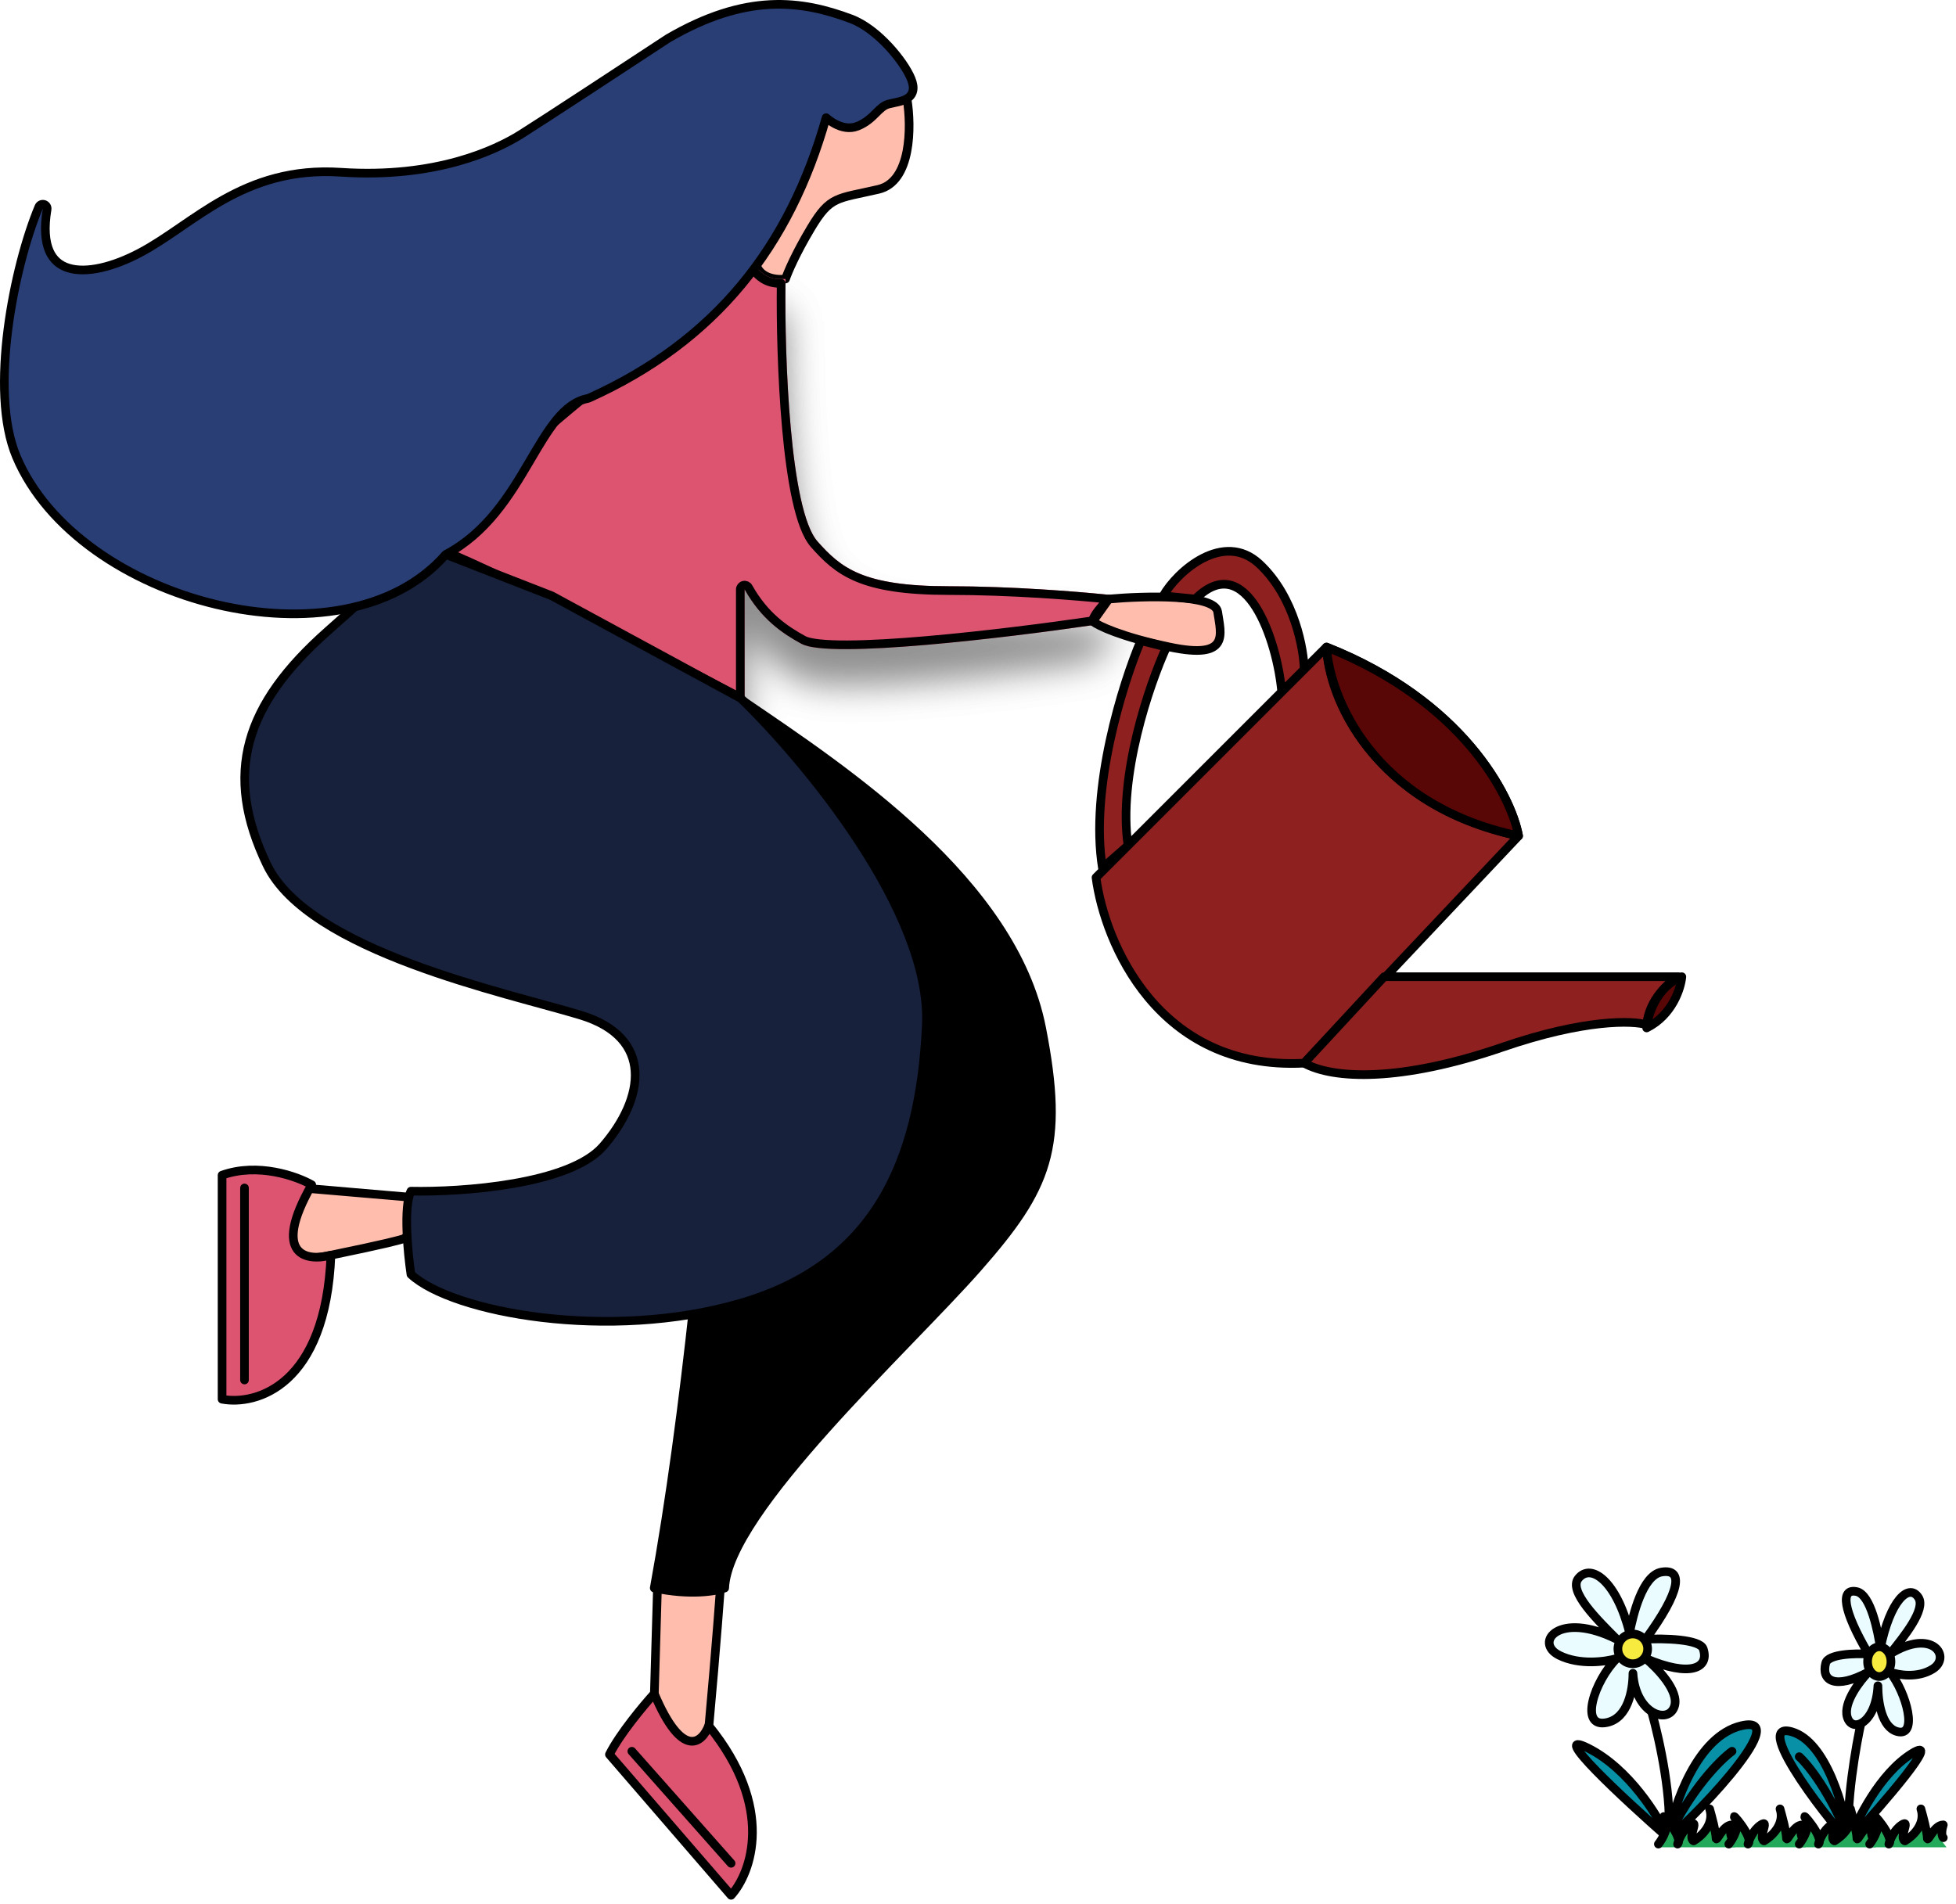
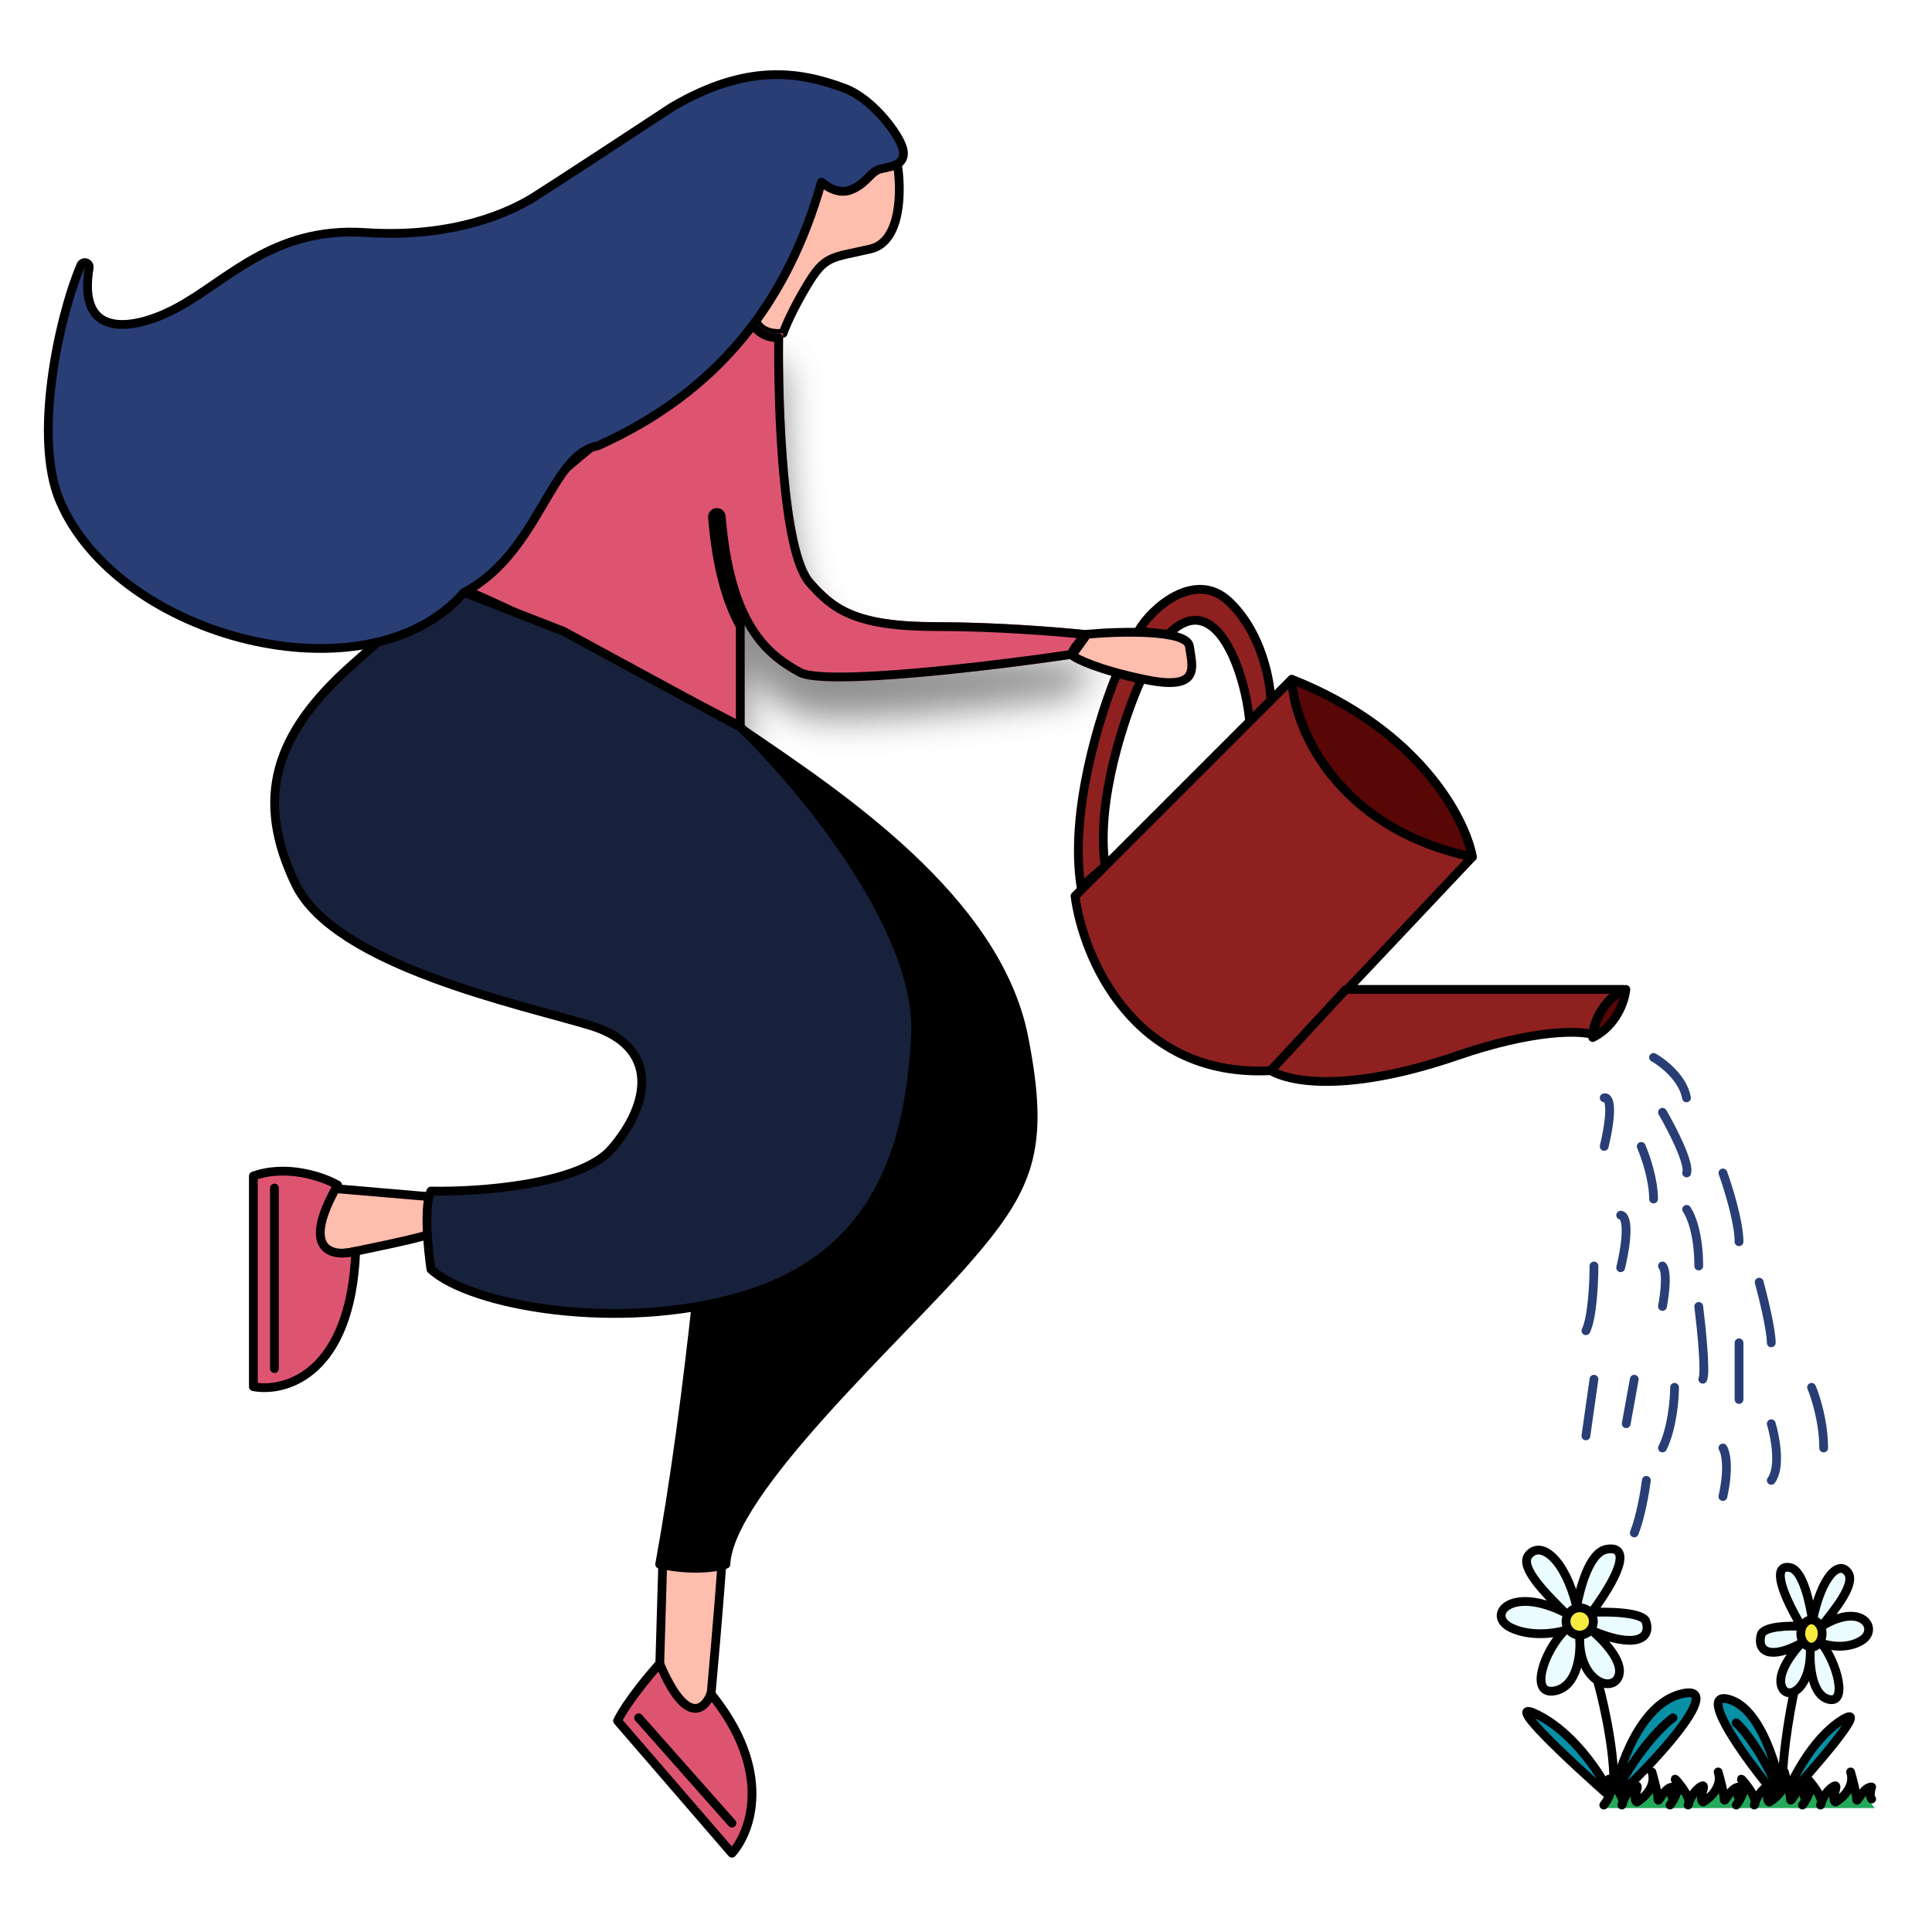
- <svg xmlns="http://www.w3.org/2000/svg" width="226" height="220" viewBox="0 0 226 220" fill="none">
-   <path d="M101.485 21.884C105.332 20.996 105.307 14.61 104.814 11.527L91.868 10.418L87.43 30.761C88.022 32.241 89.896 32.364 90.759 32.241C91.005 31.501 91.942 29.282 93.718 26.323C95.937 22.624 96.677 22.994 101.485 21.884Z" fill="#FFBDAD" stroke="black" stroke-linecap="round" stroke-linejoin="round" />
+ <svg xmlns="http://www.w3.org/2000/svg" width="220" height="220" viewBox="0 0 220 220" fill="none">
+   <path d="M99.111 28.351C102.675 27.529 102.653 21.611 102.196 18.755L90.2 17.727L86.087 36.577C86.635 37.948 88.372 38.062 89.172 37.948C89.4 37.263 90.268 35.206 91.913 32.464C93.97 29.037 94.655 29.38 99.111 28.351Z" fill="#FFBDAD" stroke="black" stroke-linecap="round" stroke-linejoin="round" />
  <g filter="url(#filter0_dd)">
-     <path d="M94.458 62.571C91.257 58.97 90.636 41.118 90.759 32.61V32.241H90.019C88.54 32.241 87.677 31.254 87.43 30.761H86.036C85.011 30.761 44.894 62.94 48.593 63.31C51.552 63.606 74.788 75.516 86.036 81.434V68.119C87.971 71.56 90.399 73.201 92.608 74.407C95.863 76.182 116.65 73.667 126.637 72.187C126.637 71.3 128.363 69.598 129.226 68.858C126.021 68.489 117.612 67.749 109.623 67.749C99.636 67.749 97.149 65.598 94.458 62.571Z" fill="#DD5471" />
-     <path d="M90.257 32.741C90.2 37.01 90.328 43.541 90.864 49.476C91.135 52.474 91.511 55.332 92.024 57.674C92.28 58.844 92.573 59.896 92.908 60.776C93.24 61.65 93.626 62.387 94.084 62.903C95.445 64.434 96.801 65.797 99.113 66.757C101.407 67.709 104.601 68.249 109.623 68.249C116.803 68.249 124.327 68.849 128.079 69.237C127.795 69.516 127.5 69.826 127.228 70.142C126.949 70.468 126.686 70.811 126.49 71.142C126.38 71.328 126.276 71.533 126.21 71.745C121.219 72.478 113.735 73.442 107.055 74.019C103.635 74.315 100.435 74.508 97.892 74.517C96.621 74.522 95.523 74.48 94.65 74.385C93.758 74.287 93.162 74.139 92.848 73.968C90.683 72.787 88.343 71.202 86.472 67.874C86.36 67.675 86.129 67.577 85.909 67.635C85.689 67.693 85.536 67.891 85.536 68.119V80.607C79.912 77.654 71.695 73.413 64.428 69.816C60.633 67.938 57.094 66.233 54.316 64.979C52.927 64.352 51.724 63.835 50.771 63.465C50.031 63.178 49.404 62.963 48.953 62.864C49.053 62.688 49.225 62.442 49.486 62.121C50.208 61.233 51.455 59.965 53.082 58.432C56.327 55.374 61.018 51.325 65.863 47.281C70.707 43.238 75.698 39.208 79.542 36.188C81.464 34.678 83.096 33.423 84.279 32.546C84.871 32.107 85.345 31.767 85.686 31.537C85.856 31.422 85.987 31.339 86.077 31.287C86.095 31.276 86.111 31.268 86.123 31.261H87.148C87.579 31.889 88.535 32.741 90.019 32.741H90.257ZM86.162 31.241C86.177 31.235 86.176 31.237 86.162 31.241C86.162 31.241 86.162 31.241 86.162 31.241ZM48.851 63.098C48.851 63.098 48.851 63.096 48.852 63.091C48.851 63.096 48.851 63.098 48.851 63.098Z" stroke="black" stroke-linecap="round" stroke-linejoin="round" />
+     <path d="M92.6 66.052C89.634 62.716 89.058 46.174 89.172 38.291V37.948H88.487C87.116 37.948 86.316 37.034 86.088 36.577H84.795C83.846 36.577 46.673 66.395 50.1 66.738C52.842 67.012 74.373 78.048 84.795 83.532V71.193C86.588 74.382 88.838 75.903 90.886 77.02C93.902 78.665 113.164 76.334 122.417 74.963C122.417 74.141 124.017 72.564 124.816 71.879C121.846 71.536 114.055 70.85 106.652 70.85C97.398 70.85 95.093 68.858 92.6 66.052Z" fill="#DD5471" />
+     <path d="M84.295 71.323V82.704C79.085 79.969 71.501 76.055 64.79 72.733C61.273 70.993 57.993 69.413 55.418 68.251C54.131 67.669 53.016 67.19 52.132 66.847C51.473 66.591 50.909 66.396 50.491 66.3C50.584 66.143 50.735 65.931 50.956 65.659C51.624 64.838 52.778 63.664 54.285 62.244C57.292 59.411 61.637 55.66 66.127 51.913C70.615 48.167 75.24 44.432 78.801 41.635C80.582 40.236 82.094 39.073 83.189 38.261C83.738 37.854 84.177 37.539 84.492 37.326C84.65 37.22 84.769 37.144 84.852 37.096C84.865 37.089 84.876 37.082 84.886 37.077H85.807C86.217 37.665 87.109 38.448 88.487 38.448H88.67C88.618 42.406 88.737 48.438 89.233 53.922C89.484 56.7 89.833 59.35 90.308 61.523C90.546 62.608 90.818 63.585 91.129 64.403C91.437 65.214 91.797 65.902 92.226 66.384C93.488 67.805 94.749 69.072 96.899 69.965C99.031 70.851 101.997 71.35 106.652 71.35C113.254 71.35 120.172 71.898 123.673 72.257C123.426 72.502 123.172 72.771 122.937 73.044C122.678 73.347 122.432 73.667 122.25 73.976C122.151 74.143 122.057 74.328 121.994 74.52C117.369 75.199 110.447 76.091 104.269 76.624C101.1 76.898 98.136 77.077 95.782 77.085C94.604 77.089 93.589 77.051 92.781 76.963C91.955 76.873 91.41 76.736 91.125 76.581C89.122 75.488 86.961 74.024 85.231 70.948C83.769 68.347 82.596 64.561 82.13 58.814C82.108 58.539 81.867 58.334 81.592 58.356C81.316 58.379 81.111 58.62 81.134 58.895C81.601 64.655 82.772 68.565 84.295 71.323ZM50.375 66.548C50.375 66.548 50.375 66.546 50.377 66.54C50.376 66.545 50.376 66.548 50.375 66.548ZM84.926 37.056C84.927 37.056 84.927 37.056 84.928 37.056C84.941 37.05 84.939 37.052 84.926 37.056Z" stroke="black" stroke-linecap="round" stroke-linejoin="round" />
  </g>
-   <path d="M75.594 196.096L75.963 183.52L83.361 181.671C83.238 183.644 82.769 190.03 81.882 199.795C80.994 209.56 77.32 201.398 75.594 196.096Z" fill="#FFBDAD" stroke="black" stroke-linecap="round" stroke-linejoin="round" />
-   <path d="M120.349 118.792C117.02 101.778 97.54 88.955 85.95 81.064C84.767 83.432 82.991 142.834 75.594 183.52C79.736 184.408 82.745 183.89 83.731 183.52C84.101 174.643 104.814 155.78 112.951 146.533C121.089 137.286 123.049 132.59 120.349 118.792Z" fill="black" stroke="black" stroke-linecap="round" stroke-linejoin="round" />
-   <path d="M34.908 137.286L47.853 138.395L47.484 142.834C45.264 143.204 50.812 142.464 38.237 145.053C28.176 147.124 31.825 140.738 34.908 137.286Z" fill="#FFBDAD" stroke="black" stroke-linecap="round" stroke-linejoin="round" />
-   <path d="M107.033 118.422C107.625 105.402 92.978 87.845 85.581 80.695L63.758 68.858L48.593 62.94C48.223 63.434 45.56 66.121 37.866 72.927C28.25 81.434 25.782 89.401 30.839 99.928C35.657 109.958 58.58 114.723 67.087 117.312C75.594 119.901 74.484 126.929 69.676 132.477C65.829 136.916 53.278 137.779 47.483 137.656C46.596 139.431 47.113 144.807 47.483 147.272C52.292 151.711 70.416 155.04 85.581 150.601C100.745 146.163 106.294 134.697 107.033 118.422Z" fill="#17213B" stroke="black" stroke-linecap="round" stroke-linejoin="round" />
-   <path d="M5.441 24.185C5.482 23.935 5.33 23.693 5.086 23.622C4.842 23.552 4.584 23.676 4.486 23.91C3.049 27.348 1.608 32.658 0.919 38.042C0.233 43.407 0.278 48.943 1.898 52.778C5.496 61.299 15.006 67.474 24.99 69.853C34.929 72.222 45.575 70.88 51.498 64.079C56.211 61.593 58.862 57.264 61.072 53.512C61.155 53.372 61.237 53.233 61.318 53.095C62.343 51.353 63.273 49.771 64.292 48.528C65.385 47.193 66.53 46.312 67.92 46.047C67.959 46.04 67.996 46.028 68.032 46.012C82.705 39.409 91.261 28.469 95.451 13.6C95.748 13.855 96.1 14.111 96.489 14.318C97.218 14.704 98.15 14.953 99.082 14.581C100.102 14.172 100.718 13.557 101.226 13.049L101.238 13.037C101.757 12.517 102.129 12.159 102.716 12.012C102.893 11.968 103.071 11.929 103.251 11.89L103.304 11.879C103.465 11.844 103.63 11.809 103.787 11.771C104.129 11.688 104.493 11.582 104.794 11.401C105.113 11.21 105.382 10.921 105.476 10.489C105.564 10.083 105.48 9.627 105.279 9.122C104.878 8.12 103.91 6.681 102.684 5.361C101.458 4.041 99.916 2.776 98.332 2.182C95.476 1.111 92.446 0.349 88.989 0.526C85.532 0.702 81.686 1.816 77.192 4.437C77.184 4.442 77.176 4.447 77.169 4.452C72.48 7.536 62.525 14.066 60.164 15.542C57.28 17.345 50.355 20.637 39.379 19.906C33.712 19.528 29.455 21.043 25.833 23.066C24.069 24.051 22.454 25.157 20.911 26.214L20.807 26.286C19.225 27.369 17.722 28.393 16.18 29.209C14.638 30.026 13.085 30.631 11.653 30.949C10.216 31.268 8.935 31.289 7.914 30.976C6.913 30.67 6.143 30.039 5.69 28.986C5.228 27.911 5.079 26.354 5.441 24.185Z" fill="#293E75" stroke="black" stroke-linecap="round" stroke-linejoin="round" />
-   <path d="M70.415 202.754C71.599 200.387 74.361 197.082 75.594 195.726C78.849 203.42 81.142 201.398 81.882 199.425C89.575 208.894 86.813 216.439 84.471 219.029L70.415 202.754Z" fill="#DD5471" stroke="black" stroke-linecap="round" stroke-linejoin="round" />
-   <path d="M25.66 135.806C29.803 134.327 34.291 135.93 36.017 136.916C31.283 145.201 35.524 145.793 38.236 145.053C37.645 160.144 29.606 162.437 25.66 161.698V135.806Z" fill="#DD5471" stroke="black" stroke-linecap="round" stroke-linejoin="round" />
-   <path d="M140.692 70.708C140.396 68.636 132.185 68.858 128.116 69.228L126.267 71.817C126.883 72.311 129.522 73.593 135.144 74.776C142.172 76.256 141.062 73.297 140.692 70.708Z" fill="#FFBDAD" stroke="black" stroke-linecap="round" stroke-linejoin="round" />
-   <path d="M134.404 68.858C136.007 66.023 141.358 61.313 145.501 65.16C149.643 69.006 150.679 75.269 150.679 77.365L153.268 74.776C168.951 80.99 174.598 91.914 175.461 96.599L150.679 122.861C133.813 123.748 127.623 108.928 126.637 101.408L130.336 97.709L127.377 100.298C125.897 91.125 129.719 78.968 131.815 74.037L134.774 74.776C132.801 79.092 129.152 89.719 130.336 97.709L148.09 79.955C147.596 74.16 144.021 63.31 138.103 69.228L134.404 68.858Z" fill="#8F2020" />
-   <path d="M153.268 74.776L126.637 101.408C127.623 108.928 133.813 123.748 150.679 122.861L175.461 96.599M153.268 74.776C168.951 80.99 174.598 91.914 175.461 96.599M153.268 74.776C153.515 80.448 158.298 92.752 175.461 96.599M134.404 68.858C136.007 66.023 141.358 61.313 145.501 65.16C149.643 69.006 150.679 75.269 150.679 77.365L148.09 79.955C147.596 74.16 144.021 63.31 138.103 69.228L134.404 68.858ZM131.815 74.037C129.719 78.968 125.897 91.125 127.377 100.298L130.336 97.709C129.152 89.719 132.801 79.092 134.774 74.776L131.815 74.037Z" stroke="black" stroke-linecap="round" stroke-linejoin="round" />
-   <path d="M193.954 112.874H159.926L150.679 122.86C154.008 124.71 161.775 125.08 173.611 121.011C183.08 117.756 188.653 117.929 190.256 118.422C190.552 115.463 192.845 113.49 193.954 112.874Z" fill="#8F2020" stroke="black" stroke-linecap="round" stroke-linejoin="round" />
-   <path d="M153.268 74.776C153.638 80.571 158.594 93.048 175.46 96.599C174.597 91.914 168.951 80.99 153.268 74.776Z" fill="#580606" stroke="black" stroke-linecap="round" stroke-linejoin="round" />
-   <path d="M194.324 112.874C194.201 114.23 193.215 117.312 190.256 118.792C190.379 117.312 191.365 114.057 194.324 112.874Z" fill="#580606" stroke="black" stroke-linecap="round" stroke-linejoin="round" />
-   <path d="M28.249 137.286V159.478M73.005 202.384L84.471 215.33" stroke="black" stroke-linecap="round" stroke-linejoin="round" />
-   <path d="M186.805 189.439C184.586 187.219 181.183 183.89 182.366 182.411C183.846 180.561 186.805 182.781 188.284 188.699C188.654 186.726 189.764 182.041 191.983 181.671C194.537 181.246 194.202 183.89 190.134 189.439C192.23 189.315 196.417 189.425 196.791 190.548C197.531 192.768 195.312 193.877 190.134 191.658C191.49 192.768 194.054 195.431 193.463 197.206C192.752 199.337 188.974 198.058 188.673 193.371C188.672 195.347 188.095 198.522 185.695 199.055C182.366 199.795 184.216 194.247 186.805 191.658C185.572 192.028 182.514 192.472 180.147 191.288C177.188 189.809 180.147 186.11 186.805 189.439Z" fill="#EAFCFF" stroke="black" stroke-linecap="round" stroke-linejoin="round" />
-   <circle cx="188.654" cy="190.548" r="1.719" fill="#F7EB40" stroke="black" stroke-linecap="round" stroke-linejoin="round" />
-   <path d="M192.723 212.371C193.416 208.549 196.089 200.609 201.23 199.425C207.657 197.946 194.202 211.631 192.723 212.371C187.668 207.932 178.741 199.647 183.476 202.014C188.21 204.381 191.613 209.905 192.723 212.371Z" fill="#0790A6" />
-   <path d="M190.873 197.946C191.736 201.028 193.315 208.228 192.723 212.371M192.723 212.371C193.416 208.549 196.089 200.609 201.23 199.425C207.657 197.946 194.202 211.631 192.723 212.371ZM192.723 212.371C187.668 207.932 178.741 199.647 183.476 202.014C188.21 204.381 191.613 209.905 192.723 212.371ZM192.723 212.371C195.386 206.749 198.764 203.37 200.12 202.384" stroke="black" stroke-linecap="round" stroke-linejoin="round" />
-   <path d="M213.668 212.741C213.126 209.017 211.037 201.28 207.019 200.127C201.997 198.685 212.512 212.02 213.668 212.741C217.618 208.416 224.594 200.343 220.894 202.65C217.194 204.956 214.535 210.338 213.668 212.741Z" fill="#0790A6" />
-   <path d="M215.113 198.685C214.439 201.689 213.205 208.704 213.668 212.741M213.668 212.741C213.126 209.017 211.037 201.28 207.019 200.127C201.997 198.685 212.512 212.02 213.668 212.741ZM213.668 212.741C217.618 208.416 224.594 200.343 220.894 202.65C217.194 204.956 214.535 210.338 213.668 212.741ZM213.668 212.741C211.587 207.263 208.946 203.971 207.887 203.01" stroke="black" stroke-linecap="round" stroke-linejoin="round" />
-   <path d="M191.613 213.48C192.086 212.696 192.891 210.844 192.323 209.714C191.699 208.473 193.816 211.593 193.858 213.007C194.062 212.293 194.485 211.255 195.164 210.656C196.229 209.714 194.809 212.539 195.519 213.01C196.31 212.41 197.727 210.724 197.359 208.606C197.336 208.497 197.314 208.395 197.294 208.302C197.32 208.404 197.341 208.506 197.359 208.606C197.607 209.791 198.004 211.849 198.004 212.539C198.004 213.481 198.715 210.656 199.78 210.656C199.661 211.127 199.496 212.162 199.78 212.539L200.49 213.48H193.743H191.613Z" fill="#22A95A" />
-   <path d="M191.613 213.11C192.106 212.494 192.944 211.039 192.352 210.151C191.613 209.042 194.572 212.371 193.832 213.11C193.955 212.617 194.424 211.483 195.311 210.891C196.421 210.151 194.942 212.371 195.681 212.74C196.544 212.247 198.123 210.817 197.531 209.042C197.777 209.905 198.271 211.779 198.271 212.371C198.271 213.111 199.01 210.891 200.12 210.891C199.997 211.261 199.824 212.075 200.12 212.371" stroke="black" stroke-linecap="round" stroke-linejoin="round" />
-   <path d="M218.366 191.157C220.014 189.092 222.541 185.996 221.662 184.619C220.563 182.899 218.366 184.964 217.267 190.469C216.992 188.634 216.168 184.275 214.52 183.931C212.624 183.535 212.872 185.996 215.894 191.157C214.337 191.042 211.227 191.144 210.949 192.189C210.4 194.253 212.048 195.285 215.894 193.221C214.887 194.253 212.982 196.73 213.422 198.382C213.949 200.364 216.755 199.174 216.978 194.814C216.979 196.652 217.408 199.606 219.19 200.102C221.662 200.79 220.289 195.629 218.366 193.221C219.282 193.565 221.552 193.978 223.31 192.877C225.508 191.501 223.31 188.06 218.366 191.157Z" fill="#EAFCFF" stroke="black" stroke-linecap="round" stroke-linejoin="round" />
-   <path d="M199.751 213.48C200.224 212.696 201.029 210.844 200.461 209.714C199.837 208.473 201.953 211.593 201.995 213.007C202.2 212.293 202.623 211.255 203.301 210.656C204.367 209.714 202.946 212.539 203.656 213.01C204.448 212.41 205.864 210.724 205.496 208.606C205.474 208.497 205.452 208.395 205.432 208.302C205.458 208.404 205.479 208.506 205.496 208.606C205.745 209.791 206.142 211.849 206.142 212.539C206.142 213.481 206.852 210.656 207.917 210.656C207.799 211.127 207.633 212.162 207.917 212.539L208.628 213.48H201.881H199.751Z" fill="#22A95A" />
-   <path d="M199.75 213.11C200.243 212.494 201.082 211.039 200.49 210.151C199.75 209.042 202.709 212.371 201.97 213.11C202.093 212.617 202.561 211.483 203.449 210.891C204.559 210.151 203.079 212.371 203.819 212.74C204.682 212.247 206.26 210.817 205.668 209.042C205.915 209.905 206.408 211.779 206.408 212.371C206.408 213.111 207.148 210.891 208.257 210.891C208.134 211.261 207.962 212.075 208.257 212.371" stroke="black" stroke-linecap="round" stroke-linejoin="round" />
-   <path d="M215.785 192.027C215.785 193.066 216.471 193.747 217.134 193.747C217.798 193.747 218.484 193.066 218.484 192.027C218.484 190.989 217.798 190.308 217.134 190.308C216.471 190.308 215.785 190.989 215.785 192.027Z" fill="#F7EB40" stroke="black" stroke-linecap="round" stroke-linejoin="round" />
-   <path d="M207.888 213.48C208.361 212.696 209.166 210.844 208.598 209.714C207.974 208.473 210.09 211.593 210.132 213.007C210.337 212.293 210.76 211.255 211.438 210.656C212.504 209.714 211.083 212.539 211.794 213.01C212.585 212.41 214.001 210.724 213.633 208.606C213.611 208.497 213.589 208.395 213.569 208.302C213.595 208.404 213.616 208.506 213.633 208.606C213.882 209.791 214.279 211.849 214.279 212.539C214.279 213.481 214.989 210.656 216.054 210.656C215.936 211.127 215.77 212.162 216.054 212.539L216.765 213.48H210.018H207.888Z" fill="#22A95A" />
-   <path d="M207.887 213.11C208.381 212.494 209.219 211.039 208.627 210.151C207.887 209.042 210.847 212.371 210.107 213.11C210.23 212.617 210.699 211.483 211.586 210.891C212.696 210.151 211.216 212.371 211.956 212.74C212.819 212.247 214.397 210.817 213.806 209.042C214.052 209.905 214.545 211.779 214.545 212.371C214.545 213.111 215.285 210.891 216.395 210.891C216.271 211.261 216.099 212.075 216.395 212.371" stroke="black" stroke-linecap="round" stroke-linejoin="round" />
-   <path d="M216.025 213.48C216.499 212.696 217.303 210.844 216.735 209.714C216.111 208.473 218.228 211.593 218.27 213.007C218.474 212.293 218.897 211.255 219.576 210.656C220.641 209.714 219.221 212.539 219.931 213.01C220.722 212.41 222.139 210.724 221.771 208.606C221.748 208.497 221.726 208.395 221.706 208.302C221.732 208.404 221.754 208.506 221.771 208.606C222.02 209.791 222.417 211.849 222.417 212.539C222.417 213.481 223.127 210.656 224.192 210.656C224.074 211.127 223.908 212.162 224.192 212.539L224.902 213.48H218.156H216.025Z" fill="#22A95A" />
-   <path d="M216.025 213.11C216.518 212.494 217.356 211.039 216.764 210.151C216.025 209.042 218.984 212.371 218.244 213.11C218.367 212.617 218.836 211.483 219.723 210.891C220.833 210.151 219.354 212.371 220.093 212.74C220.956 212.247 222.535 210.817 221.943 209.042C222.189 209.905 222.682 211.779 222.682 212.371C222.682 213.111 223.422 210.891 224.532 210.891C224.409 211.261 224.236 212.075 224.532 212.371" stroke="black" stroke-linecap="round" stroke-linejoin="round" />
+   <path d="M75.12 189.779L75.462 178.126L82.317 176.412C82.203 178.24 81.769 184.158 80.946 193.206C80.124 202.255 76.719 194.692 75.12 189.779Z" fill="#FFBDAD" stroke="black" stroke-linecap="round" stroke-linejoin="round" />
+   <path d="M116.59 118.148C113.506 102.382 95.455 90.501 84.716 83.189C83.619 85.382 81.974 140.425 75.12 178.126C78.958 178.949 81.746 178.469 82.66 178.126C83.002 169.901 102.196 152.421 109.736 143.853C117.276 135.284 119.092 130.934 116.59 118.148Z" fill="black" stroke="black" stroke-linecap="round" stroke-linejoin="round" />
+   <path d="M37.419 135.284L49.415 136.313L49.072 140.425C47.016 140.768 52.157 140.083 40.504 142.482C31.182 144.401 34.563 138.483 37.419 135.284Z" fill="#FFBDAD" stroke="black" stroke-linecap="round" stroke-linejoin="round" />
+   <path d="M104.252 117.805C104.801 105.741 91.228 89.472 84.374 82.846L64.153 71.879L50.1 66.395C49.758 66.852 47.29 69.342 40.161 75.649C31.25 83.532 28.963 90.913 33.649 100.668C38.114 109.962 59.354 114.378 67.237 116.777C75.12 119.176 74.092 125.688 69.636 130.829C66.072 134.942 54.442 135.741 49.072 135.627C48.249 137.272 48.729 142.253 49.072 144.538C53.528 148.651 70.322 151.736 84.374 147.623C98.426 143.51 103.567 132.885 104.252 117.805Z" fill="#17213B" stroke="black" stroke-linecap="round" stroke-linejoin="round" />
+   <path d="M10.151 30.49C10.193 30.239 10.04 29.997 9.796 29.927C9.552 29.857 9.294 29.98 9.196 30.215C7.863 33.404 6.528 38.328 5.889 43.319C5.252 48.292 5.294 53.43 6.798 56.993C10.138 64.903 18.963 70.63 28.221 72.836C37.434 75.032 47.313 73.791 52.815 67.479C57.189 65.17 59.649 61.151 61.696 57.677C61.772 57.548 61.848 57.419 61.923 57.291C62.873 55.676 63.734 54.213 64.675 53.063C65.686 51.829 66.74 51.02 68.016 50.777C68.055 50.77 68.092 50.758 68.128 50.742C81.717 44.627 89.649 34.5 93.54 20.74C93.807 20.966 94.121 21.19 94.464 21.373C95.144 21.733 96.021 21.969 96.898 21.618C97.85 21.237 98.425 20.662 98.896 20.192L98.908 20.179C99.39 19.697 99.728 19.373 100.261 19.24C100.424 19.199 100.588 19.163 100.755 19.127L100.804 19.116C100.953 19.084 101.106 19.051 101.253 19.016C101.57 18.939 101.912 18.84 102.196 18.669C102.498 18.488 102.755 18.213 102.845 17.8C102.929 17.414 102.848 16.983 102.66 16.512C102.286 15.578 101.386 14.241 100.249 13.016C99.111 11.791 97.677 10.614 96.202 10.061C93.553 9.067 90.74 8.36 87.53 8.524C84.32 8.688 80.75 9.722 76.582 12.153C76.574 12.158 76.566 12.163 76.559 12.168C72.214 15.026 62.99 21.077 60.803 22.444C58.136 24.111 51.727 27.159 41.565 26.482C36.305 26.131 32.353 27.538 28.993 29.414C27.357 30.328 25.859 31.354 24.429 32.333L24.332 32.4C22.866 33.404 21.476 34.351 20.049 35.107C18.622 35.862 17.186 36.422 15.863 36.715C14.535 37.01 13.355 37.029 12.418 36.742C11.5 36.461 10.795 35.883 10.38 34.917C9.955 33.93 9.817 32.495 10.151 30.49Z" fill="#293E75" stroke="black" stroke-linecap="round" stroke-linejoin="round" />
+   <path d="M70.321 195.948C71.418 193.755 73.977 190.693 75.12 189.436C78.136 196.565 80.261 194.692 80.946 192.864C88.075 201.638 85.516 208.629 83.345 211.029L70.321 195.948Z" fill="#DD5471" stroke="black" stroke-linecap="round" stroke-linejoin="round" />
+   <path d="M28.851 133.914C32.69 132.543 36.848 134.028 38.447 134.942C34.06 142.619 37.99 143.167 40.504 142.482C39.955 156.465 32.507 158.59 28.851 157.905V133.914Z" fill="#DD5471" stroke="black" stroke-linecap="round" stroke-linejoin="round" />
+   <path d="M135.441 73.592C135.167 71.673 127.558 71.879 123.788 72.221L122.074 74.62C122.645 75.077 125.09 76.266 130.3 77.362C136.812 78.733 135.784 75.991 135.441 73.592Z" fill="#FFBDAD" stroke="black" stroke-linecap="round" stroke-linejoin="round" />
+   <path d="M129.614 71.879C131.099 69.251 136.058 64.887 139.896 68.451C143.735 72.016 144.695 77.819 144.695 79.761L147.094 77.362C161.626 83.12 166.858 93.242 167.658 97.584L144.695 121.918C129.066 122.74 123.331 109.008 122.417 102.039L125.844 98.612L123.102 101.011C121.731 92.511 125.273 81.247 127.215 76.677L129.957 77.362C128.129 81.361 124.747 91.209 125.844 98.612L142.295 82.161C141.838 76.791 138.525 66.738 133.042 72.221L129.614 71.879Z" fill="#8F2020" />
+   <path d="M147.094 77.362L122.417 102.039C123.331 109.008 129.066 122.74 144.695 121.918L167.658 97.584M147.094 77.362C161.626 83.12 166.858 93.242 167.658 97.584M147.094 77.362C147.322 82.618 151.755 94.019 167.658 97.584M129.614 71.879C131.099 69.251 136.058 64.887 139.896 68.451C143.735 72.016 144.695 77.819 144.695 79.761L142.295 82.161C141.838 76.791 138.525 66.738 133.042 72.221L129.614 71.879ZM127.215 76.677C125.273 81.247 121.731 92.511 123.102 101.011L125.844 98.612C124.747 91.209 128.129 81.361 129.957 77.362L127.215 76.677Z" stroke="black" stroke-linecap="round" stroke-linejoin="round" />
+   <path d="M184.795 112.664H153.263L144.695 121.918C147.779 123.631 154.977 123.974 165.944 120.204C174.718 117.188 179.882 117.348 181.367 117.805C181.641 115.063 183.766 113.235 184.795 112.664Z" fill="#8F2020" stroke="black" stroke-linecap="round" stroke-linejoin="round" />
+   <path d="M147.094 77.362C147.436 82.732 152.029 94.293 167.658 97.584C166.858 93.242 161.626 83.12 147.094 77.362Z" fill="#580606" stroke="black" stroke-linecap="round" stroke-linejoin="round" />
+   <path d="M185.137 112.664C185.023 113.921 184.109 116.777 181.367 118.148C181.482 116.777 182.396 113.761 185.137 112.664Z" fill="#580606" stroke="black" stroke-linecap="round" stroke-linejoin="round" />
+   <path d="M31.25 135.284V155.848M72.721 195.606L83.345 207.601" stroke="black" stroke-linecap="round" stroke-linejoin="round" />
+   <path d="M178.17 183.61C176.113 181.554 172.96 178.469 174.057 177.098C175.428 175.384 178.17 177.441 179.54 182.925C179.883 181.097 180.911 176.755 182.968 176.413C185.334 176.018 185.024 178.469 181.254 183.61C183.196 183.496 187.077 183.598 187.423 184.638C188.109 186.695 186.052 187.723 181.254 185.666C182.511 186.695 184.887 189.162 184.339 190.807C183.681 192.782 180.18 191.597 179.901 187.253C179.9 189.085 179.365 192.027 177.141 192.521C174.057 193.207 175.77 188.066 178.17 185.666C177.027 186.009 174.194 186.42 172 185.324C169.258 183.953 172 180.526 178.17 183.61Z" fill="#EAFCFF" />
+   <path d="M178.17 183.61C176.113 181.554 172.96 178.469 174.057 177.098C175.428 175.384 178.17 177.441 179.54 182.925C179.883 181.097 180.911 176.755 182.968 176.413C185.334 176.018 185.024 178.469 181.254 183.61C183.196 183.496 187.077 183.598 187.423 184.638C188.109 186.695 186.052 187.723 181.254 185.666C182.511 186.695 184.887 189.162 184.339 190.807C183.653 192.864 179.883 191.493 179.883 186.695C179.997 188.408 179.609 191.973 177.141 192.521C174.057 193.207 175.77 188.066 178.17 185.666C177.027 186.009 174.194 186.42 172 185.324C169.258 183.953 172 180.526 178.17 183.61Z" stroke="black" stroke-linecap="round" stroke-linejoin="round" />
+   <circle cx="179.883" cy="184.638" r="1.556" fill="#F7EB40" stroke="black" stroke-linecap="round" stroke-linejoin="round" />
+   <path d="M183.653 204.859C184.296 201.318 186.772 193.96 191.536 192.864C197.491 191.493 185.024 204.174 183.653 204.859C178.969 200.747 170.698 193.069 175.085 195.263C179.472 197.456 182.625 202.575 183.653 204.859Z" fill="#0790A6" />
+   <path d="M181.94 191.493C182.739 194.349 184.202 201.021 183.653 204.859M183.653 204.859C184.296 201.318 186.772 193.96 191.536 192.864C197.491 191.493 185.024 204.174 183.653 204.859ZM183.653 204.859C178.969 200.747 170.698 193.069 175.085 195.263C179.472 197.456 182.625 202.575 183.653 204.859ZM183.653 204.859C186.121 199.65 189.251 196.52 190.508 195.606" stroke="black" stroke-linecap="round" stroke-linejoin="round" />
+   <path d="M203.061 205.202C202.559 201.751 200.624 194.583 196.901 193.514C192.247 192.178 201.99 204.534 203.061 205.202C206.722 201.195 213.186 193.714 209.758 195.852C206.329 197.989 203.865 202.976 203.061 205.202Z" fill="#0790A6" />
+   <path d="M204.4 192.178C203.775 194.961 202.633 201.462 203.061 205.202M203.061 205.202C202.559 201.751 200.624 194.583 196.901 193.514C192.247 192.178 201.99 204.534 203.061 205.202ZM203.061 205.202C206.722 201.195 213.186 193.714 209.758 195.852C206.329 197.989 203.865 202.976 203.061 205.202ZM203.061 205.202C201.133 200.126 198.686 197.076 197.704 196.186" stroke="black" stroke-linecap="round" stroke-linejoin="round" />
+   <path d="M182.625 205.888C183.064 205.161 183.809 203.445 183.283 202.398C182.705 201.248 184.666 204.139 184.705 205.449C184.894 204.787 185.286 203.826 185.915 203.27C186.902 202.398 185.586 205.015 186.244 205.451C186.977 204.896 188.29 203.333 187.949 201.371C187.928 201.27 187.908 201.175 187.889 201.089C187.913 201.184 187.933 201.278 187.949 201.371C188.18 202.469 188.547 204.376 188.547 205.015C188.547 205.888 189.205 203.27 190.192 203.27C190.083 203.706 189.929 204.666 190.192 205.015L190.85 205.888H184.599H182.625Z" fill="#22A95A" />
+   <path d="M182.625 205.545C183.082 204.973 183.859 203.625 183.31 202.803C182.625 201.775 185.367 204.859 184.681 205.545C184.795 205.088 185.23 204.037 186.052 203.488C187.08 202.803 185.709 204.859 186.395 205.202C187.195 204.745 188.657 203.42 188.108 201.775C188.337 202.575 188.794 204.311 188.794 204.859C188.794 205.545 189.479 203.488 190.508 203.488C190.393 203.831 190.233 204.585 190.508 204.859" stroke="black" stroke-linecap="round" stroke-linejoin="round" />
+   <path d="M207.414 185.202C208.942 183.289 211.283 180.42 210.469 179.144C209.451 177.55 207.415 179.463 206.396 184.564C206.142 182.864 205.378 178.826 203.851 178.507C202.094 178.14 202.324 180.42 205.124 185.202C203.681 185.096 200.8 185.191 200.542 186.158C200.033 188.071 201.56 189.028 205.124 187.115C204.191 188.071 202.426 190.367 202.833 191.897C203.322 193.733 205.922 192.631 206.129 188.591C206.129 190.294 206.527 193.031 208.178 193.491C210.469 194.129 209.196 189.347 207.415 187.115C208.263 187.434 210.367 187.816 211.996 186.796C214.032 185.521 211.996 182.333 207.414 185.202Z" fill="#EAFCFF" />
+   <path d="M207.414 185.202C208.942 183.289 211.283 180.42 210.469 179.144C209.451 177.55 207.415 179.463 206.396 184.564C206.142 182.864 205.378 178.826 203.851 178.507C202.094 178.14 202.324 180.42 205.124 185.202C203.681 185.096 200.8 185.191 200.542 186.158C200.033 188.071 201.56 189.028 205.124 187.115C204.191 188.071 202.426 190.367 202.833 191.897C203.342 193.81 206.142 192.535 206.142 188.071C206.057 189.665 206.345 192.981 208.178 193.491C210.469 194.129 209.196 189.347 207.415 187.115C208.263 187.434 210.367 187.816 211.996 186.796C214.032 185.521 211.996 182.333 207.414 185.202Z" stroke="black" stroke-linecap="round" stroke-linejoin="round" />
+   <path d="M190.166 205.888C190.604 205.161 191.35 203.445 190.824 202.398C190.245 201.248 192.207 204.139 192.246 205.449C192.435 204.787 192.827 203.826 193.456 203.27C194.443 202.398 193.127 205.015 193.785 205.451C194.518 204.896 195.831 203.333 195.49 201.371C195.468 201.27 195.448 201.175 195.43 201.089C195.454 201.184 195.474 201.278 195.49 201.371C195.72 202.469 196.088 204.376 196.088 205.015C196.088 205.888 196.746 203.27 197.733 203.27C197.623 203.706 197.47 204.666 197.733 205.015L198.391 205.888H192.14H190.166Z" fill="#22A95A" />
+   <path d="M190.165 205.545C190.622 204.973 191.399 203.625 190.851 202.803C190.165 201.775 192.907 204.859 192.222 205.545C192.336 205.088 192.77 204.037 193.593 203.488C194.621 202.803 193.25 204.859 193.935 205.202C194.735 204.745 196.197 203.42 195.649 201.775C195.878 202.575 196.334 204.311 196.334 204.859C196.334 205.545 197.02 203.488 198.048 203.488C197.934 203.831 197.774 204.585 198.048 204.859" stroke="black" stroke-linecap="round" stroke-linejoin="round" />
+   <path d="M205.06 186.009C205.06 186.958 205.685 187.565 206.273 187.565C206.862 187.565 207.487 186.958 207.487 186.009C207.487 185.06 206.862 184.453 206.273 184.453C205.685 184.453 205.06 185.06 205.06 186.009Z" fill="#F7EB40" stroke="black" stroke-linecap="round" stroke-linejoin="round" />
+   <path d="M197.705 205.888C198.144 205.161 198.89 203.445 198.363 202.398C197.785 201.248 199.746 204.139 199.785 205.449C199.974 204.787 200.367 203.826 200.995 203.27C201.983 202.398 200.666 205.015 201.324 205.451C202.057 204.896 203.37 203.333 203.029 201.371C203.008 201.27 202.988 201.175 202.97 201.089C202.993 201.184 203.013 201.278 203.029 201.371C203.26 202.469 203.628 204.376 203.628 205.015C203.628 205.888 204.286 203.27 205.273 203.27C205.163 203.706 205.01 204.666 205.273 205.015L205.931 205.888H199.679H197.705Z" fill="#22A95A" />
+   <path d="M197.705 205.545C198.162 204.973 198.939 203.625 198.391 202.803C197.705 201.775 200.447 204.859 199.761 205.545C199.876 205.088 200.31 204.037 201.132 203.488C202.161 202.803 200.79 204.859 201.475 205.202C202.275 204.745 203.737 203.42 203.189 201.775C203.417 202.575 203.874 204.311 203.874 204.859C203.874 205.545 204.56 203.488 205.588 203.488C205.474 203.831 205.314 204.585 205.588 204.859" stroke="black" stroke-linecap="round" stroke-linejoin="round" />
+   <path d="M205.245 205.888C205.684 205.161 206.43 203.445 205.904 202.398C205.325 201.248 207.287 204.139 207.326 205.449C207.515 204.787 207.907 203.826 208.536 203.27C209.523 202.398 208.207 205.015 208.865 205.451C209.598 204.896 210.911 203.333 210.57 201.371C210.548 201.27 210.528 201.175 210.51 201.089C210.534 201.184 210.554 201.278 210.57 201.371C210.8 202.469 211.168 204.376 211.168 205.015C211.168 205.888 211.826 203.27 212.813 203.27C212.703 203.706 212.55 204.666 212.813 205.015L213.471 205.888H207.22H205.245Z" fill="#22A95A" />
+   <path d="M205.245 205.545C205.702 204.973 206.479 203.625 205.931 202.803C205.245 201.775 207.987 204.859 207.302 205.545C207.416 205.088 207.85 204.037 208.672 203.488C209.701 202.803 208.33 204.859 209.015 205.202C209.815 204.745 211.277 203.42 210.729 201.775C210.957 202.575 211.414 204.311 211.414 204.859C211.414 205.545 212.1 203.488 213.128 203.488C213.014 203.831 212.854 204.585 213.128 204.859" stroke="black" stroke-linecap="round" stroke-linejoin="round" />
+   <path d="M186.89 130.544C187.358 131.618 188.295 134.32 188.295 136.531M184.547 138.373C185.015 138.373 185.671 139.57 184.547 144.36M182.673 125.017C183.141 124.864 183.797 125.754 182.673 130.544M188.295 120.412C189.389 121.026 191.669 122.806 192.044 125.017" stroke="#293E75" stroke-linecap="round" stroke-linejoin="round" />
+   <path d="M189.308 126.659C190.379 128.501 192.428 132.462 192.061 133.567M181.508 144.16C181.508 146.002 181.324 150.055 180.59 151.529M189.308 144.16C189.308 144.16 190.042 144.712 189.308 148.765M192.061 137.712C192.52 138.326 193.438 140.475 193.438 144.16M196.191 133.567C196.803 135.256 198.026 139.186 198.026 141.397M198.026 152.91C198.026 153.985 198.026 156.779 198.026 159.358M190.685 157.976C190.685 159.358 190.41 162.674 189.308 164.884M200.321 146.002C200.78 147.691 201.697 151.436 201.697 152.91M193.438 148.765C193.744 151.221 194.264 156.318 193.897 157.055M186.096 157.055L185.179 162.121M181.508 157.055L180.59 163.503M196.191 164.884C196.497 165.345 196.925 167.095 196.191 170.411M201.697 162.121C202.156 163.656 202.798 167.095 201.697 168.569M206.286 157.976C206.745 159.051 207.662 161.937 207.662 164.884M187.473 168.569C187.32 169.797 186.831 172.714 186.096 174.556" stroke="#293E75" stroke-linecap="round" stroke-linejoin="round" />
  <defs>
-     <filter id="filter0_dd" x="44.352" y="30.761" width="88.874" height="58.673" filterUnits="userSpaceOnUse" color-interpolation-filters="sRGB">
+     <filter id="filter0_dd" x="45.877" y="36.577" width="82.939" height="54.955" filterUnits="userSpaceOnUse" color-interpolation-filters="sRGB">
      <feFlood flood-opacity="0" result="BackgroundImageFix" />
      <feColorMatrix in="SourceAlpha" type="matrix" values="0 0 0 0 0 0 0 0 0 0 0 0 0 0 0 0 0 0 127 0" />
      <feOffset dy="4" />
      <feGaussianBlur stdDeviation="2" />
      <feColorMatrix type="matrix" values="0 0 0 0 0 0 0 0 0 0 0 0 0 0 0 0 0 0 0.25 0" />
      <feBlend mode="normal" in2="BackgroundImageFix" result="effect1_dropShadow" />
      <feColorMatrix in="SourceAlpha" type="matrix" values="0 0 0 0 0 0 0 0 0 0 0 0 0 0 0 0 0 0 127 0" />
      <feOffset dy="4" />
      <feGaussianBlur stdDeviation="2" />
      <feColorMatrix type="matrix" values="0 0 0 0 0 0 0 0 0 0 0 0 0 0 0 0 0 0 0.25 0" />
      <feBlend mode="normal" in2="effect1_dropShadow" result="effect2_dropShadow" />
      <feBlend mode="normal" in="SourceGraphic" in2="effect2_dropShadow" result="shape" />
    </filter>
  </defs>
</svg>
